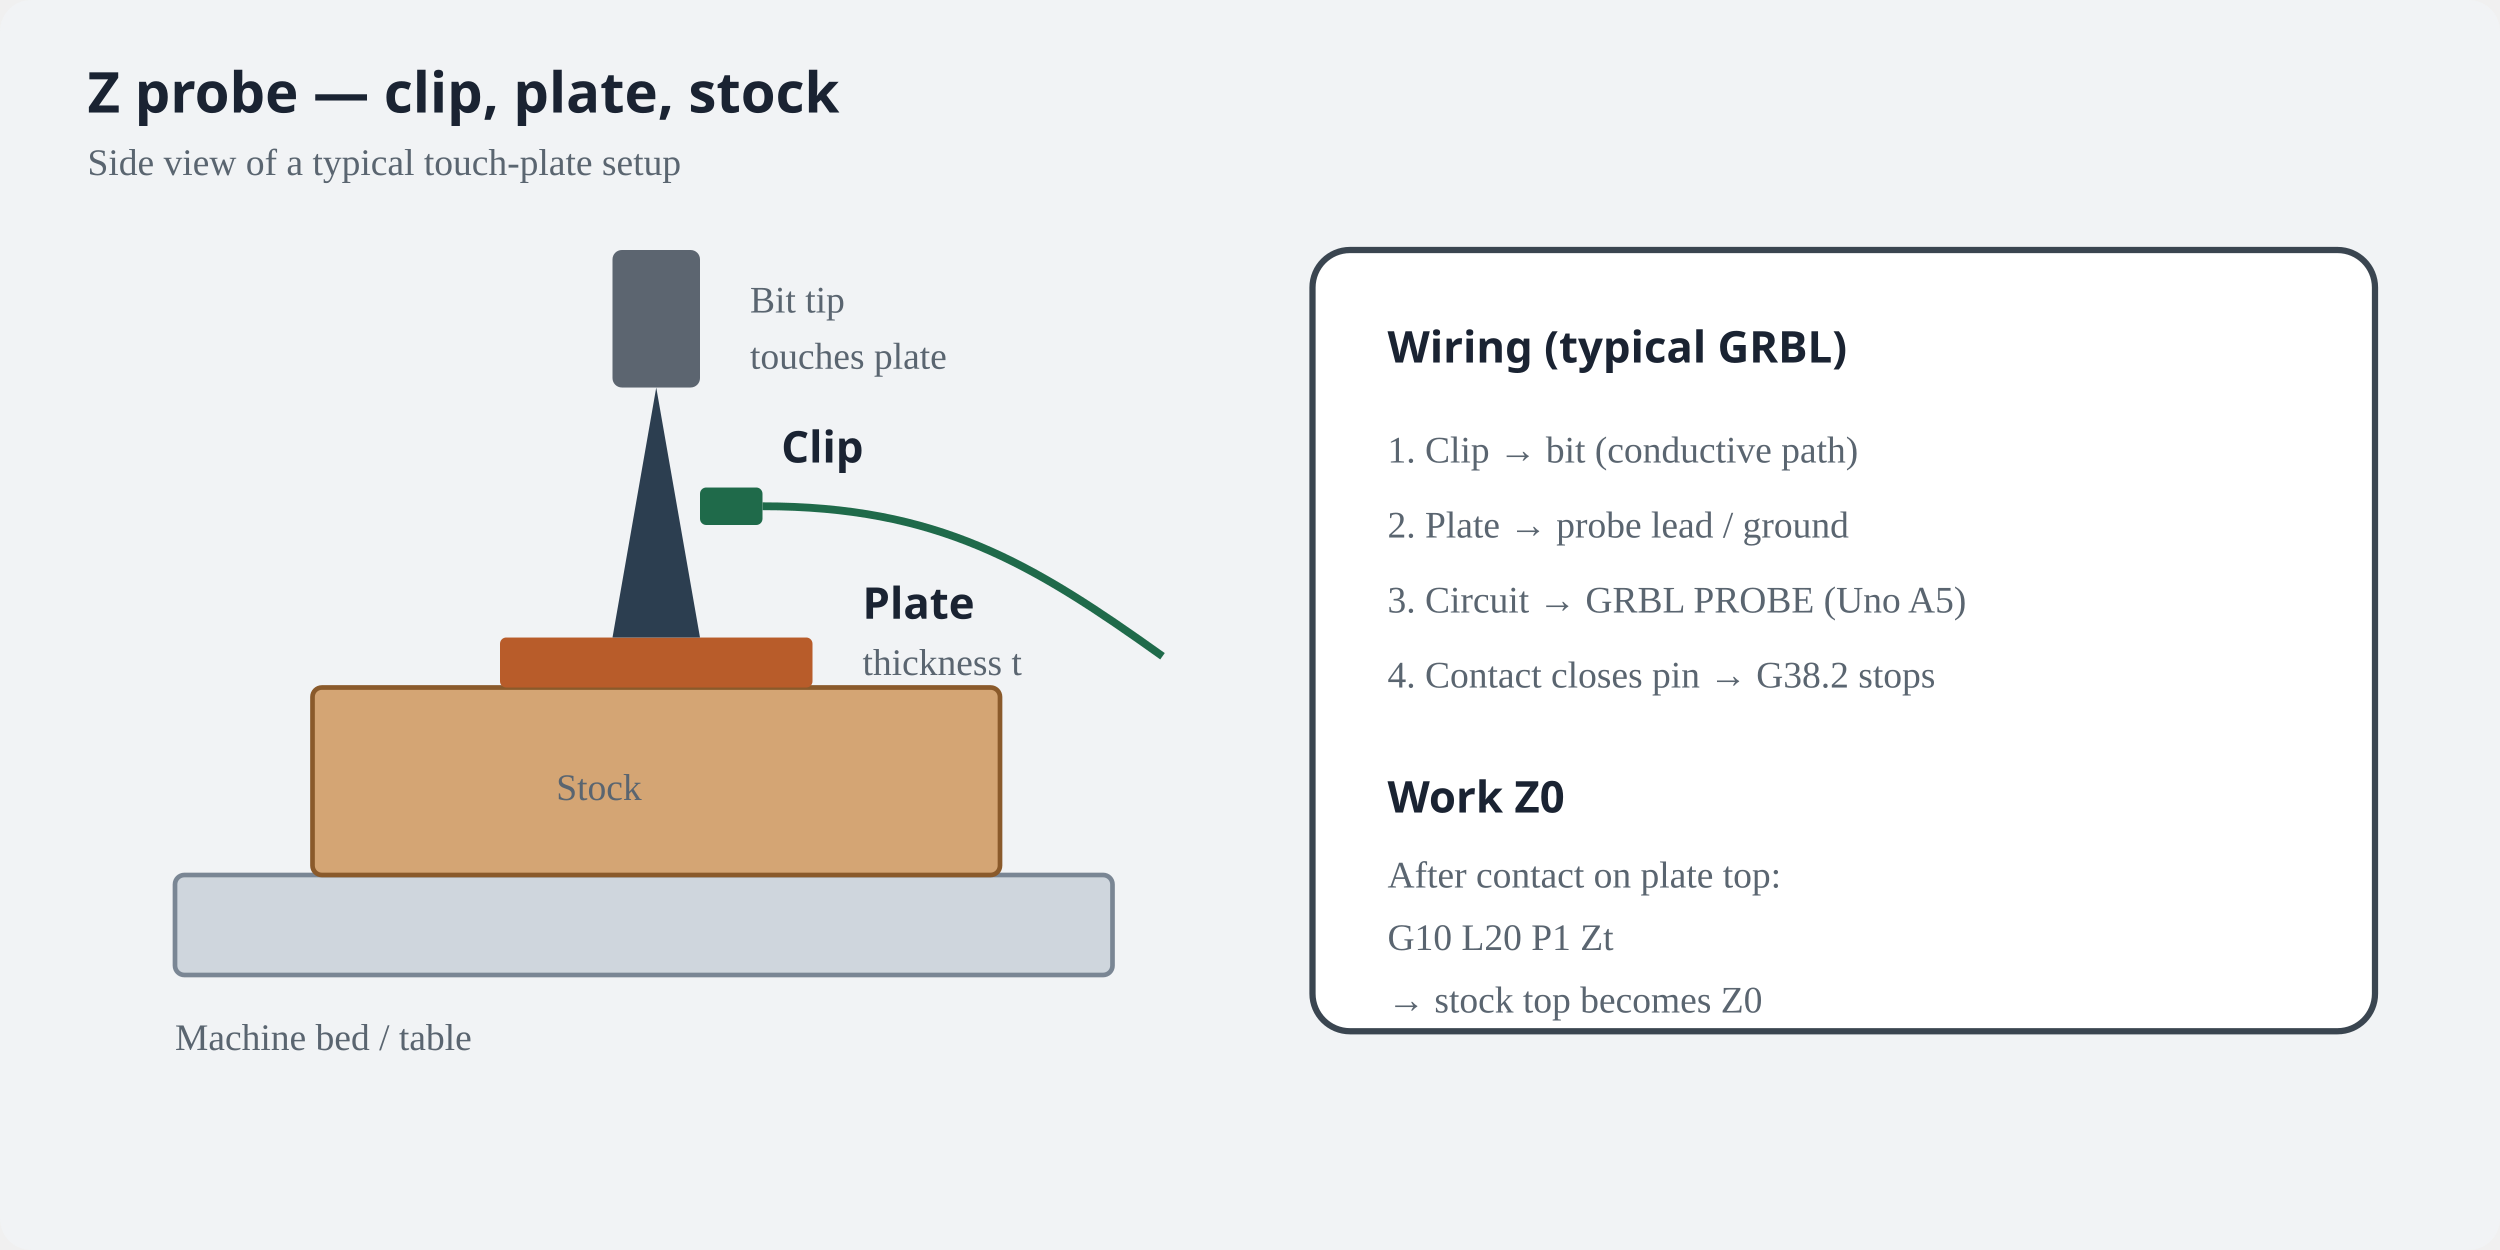
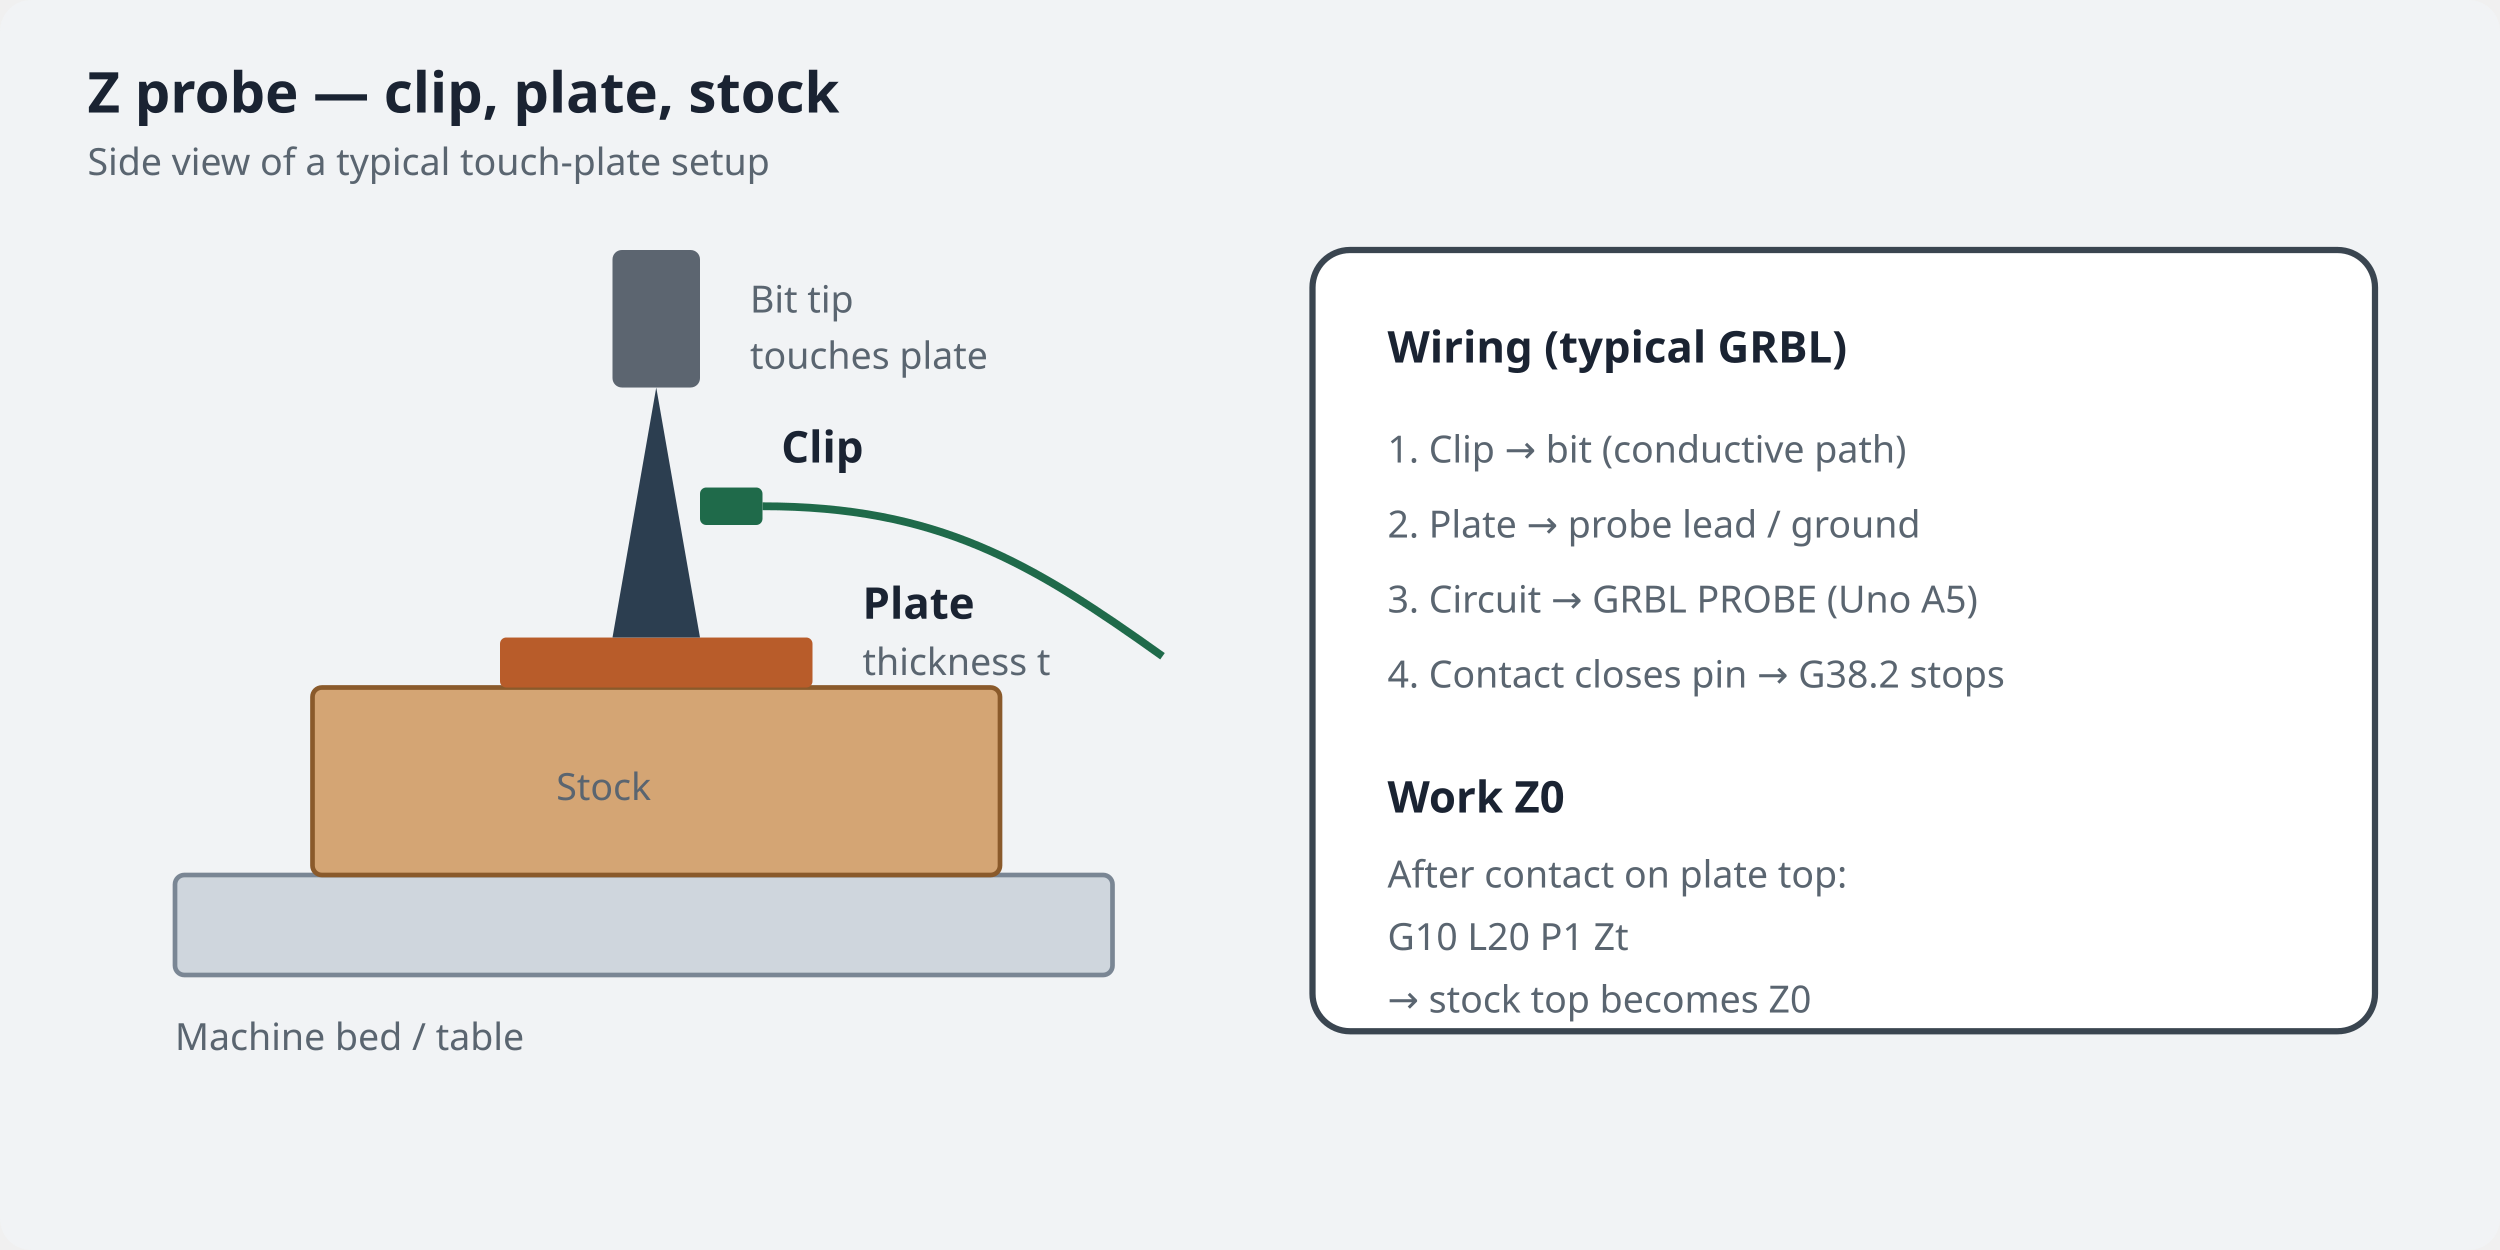
<svg xmlns="http://www.w3.org/2000/svg" viewBox="0 0 800 400" role="img" aria-labelledby="t d">
  <defs>
    <style>
+       /* SharpCNC diagram type: UI stack on all text; avoid SVG Times default on .tiny/etc. */
+       text, tspan { font-family: "Sora", system-ui, "Segoe UI", sans-serif; }
      .bg { fill: #f1f3f5; }
-       .lab { font-family: system-ui, "Segoe UI", sans-serif; fill: #1a2332; font-size: 14px; }
+       .lab { font-family: "Sora", system-ui, "Segoe UI", sans-serif; fill: #1a2332; font-size: 14px; }
      .title { font-size: 18px; font-weight: 700; }
      .tiny { font-size: 12px; fill: #5a6570; }
      .steel { fill: #5c6570; }
      .bit { fill: #2c3e50; }
      .plate { fill: #b85c2a; }
      .stock { fill: #d4a574; stroke: #8a5a2b; stroke-width: 1.5; }
      .bed { fill: #cfd6dd; stroke: #7a8694; stroke-width: 1.5; }
      .wire { stroke: #1f6a4a; stroke-width: 2.5; fill: none; }
      .clip { fill: #1f6a4a; }
      .box { fill: #ffffff; stroke: #3a4550; stroke-width: 2; }
    </style>
  </defs>
  <rect class="bg" width="800" height="400" rx="10" />
  <text class="lab title" x="28" y="36">Z probe — clip, plate, stock</text>
  <text class="tiny" x="28" y="56">Side view of a typical touch-plate setup</text>
  <rect class="bed" x="56" y="280" width="300" height="32" rx="3" />
  <text class="tiny" x="56" y="336">Machine bed / table</text>
  <rect class="stock" x="100" y="220" width="220" height="60" rx="3" />
  <text class="tiny" x="178" y="256">Stock</text>
  <rect class="plate" x="160" y="204" width="100" height="16" rx="2" />
  <text class="lab" x="276" y="198" font-weight="700">Plate</text>
  <text class="tiny" x="276" y="216">thickness t</text>
  <rect class="steel" x="196" y="80" width="28" height="44" rx="3" />
  <polygon class="bit" points="210,124 196,204 224,204" />
  <text class="tiny" x="240" y="100">Bit tip</text>
  <text class="tiny" x="240" y="118">touches plate</text>
  <rect class="clip" x="224" y="156" width="20" height="12" rx="2" />
  <path class="wire" d="M244 162 C300 162, 330 180, 372 210" />
  <text class="lab" x="250" y="148" font-weight="700">Clip</text>
  <rect class="box" x="420" y="80" width="340" height="250" rx="12" />
  <text class="lab" x="444" y="116" font-weight="700">Wiring (typical GRBL)</text>
  <text class="tiny" x="444" y="148">1. Clip → bit (conductive path)</text>
  <text class="tiny" x="444" y="172">2. Plate → probe lead / ground</text>
  <text class="tiny" x="444" y="196">3. Circuit → GRBL PROBE (Uno A5)</text>
  <text class="tiny" x="444" y="220">4. Contact closes pin → G38.2 stops</text>
  <text class="lab" x="444" y="260" font-weight="700">Work Z0</text>
  <text class="tiny" x="444" y="284">After contact on plate top:</text>
  <text class="tiny" x="444" y="304">G10 L20 P1 Zt</text>
  <text class="tiny" x="444" y="324">→ stock top becomes Z0</text>
</svg>
